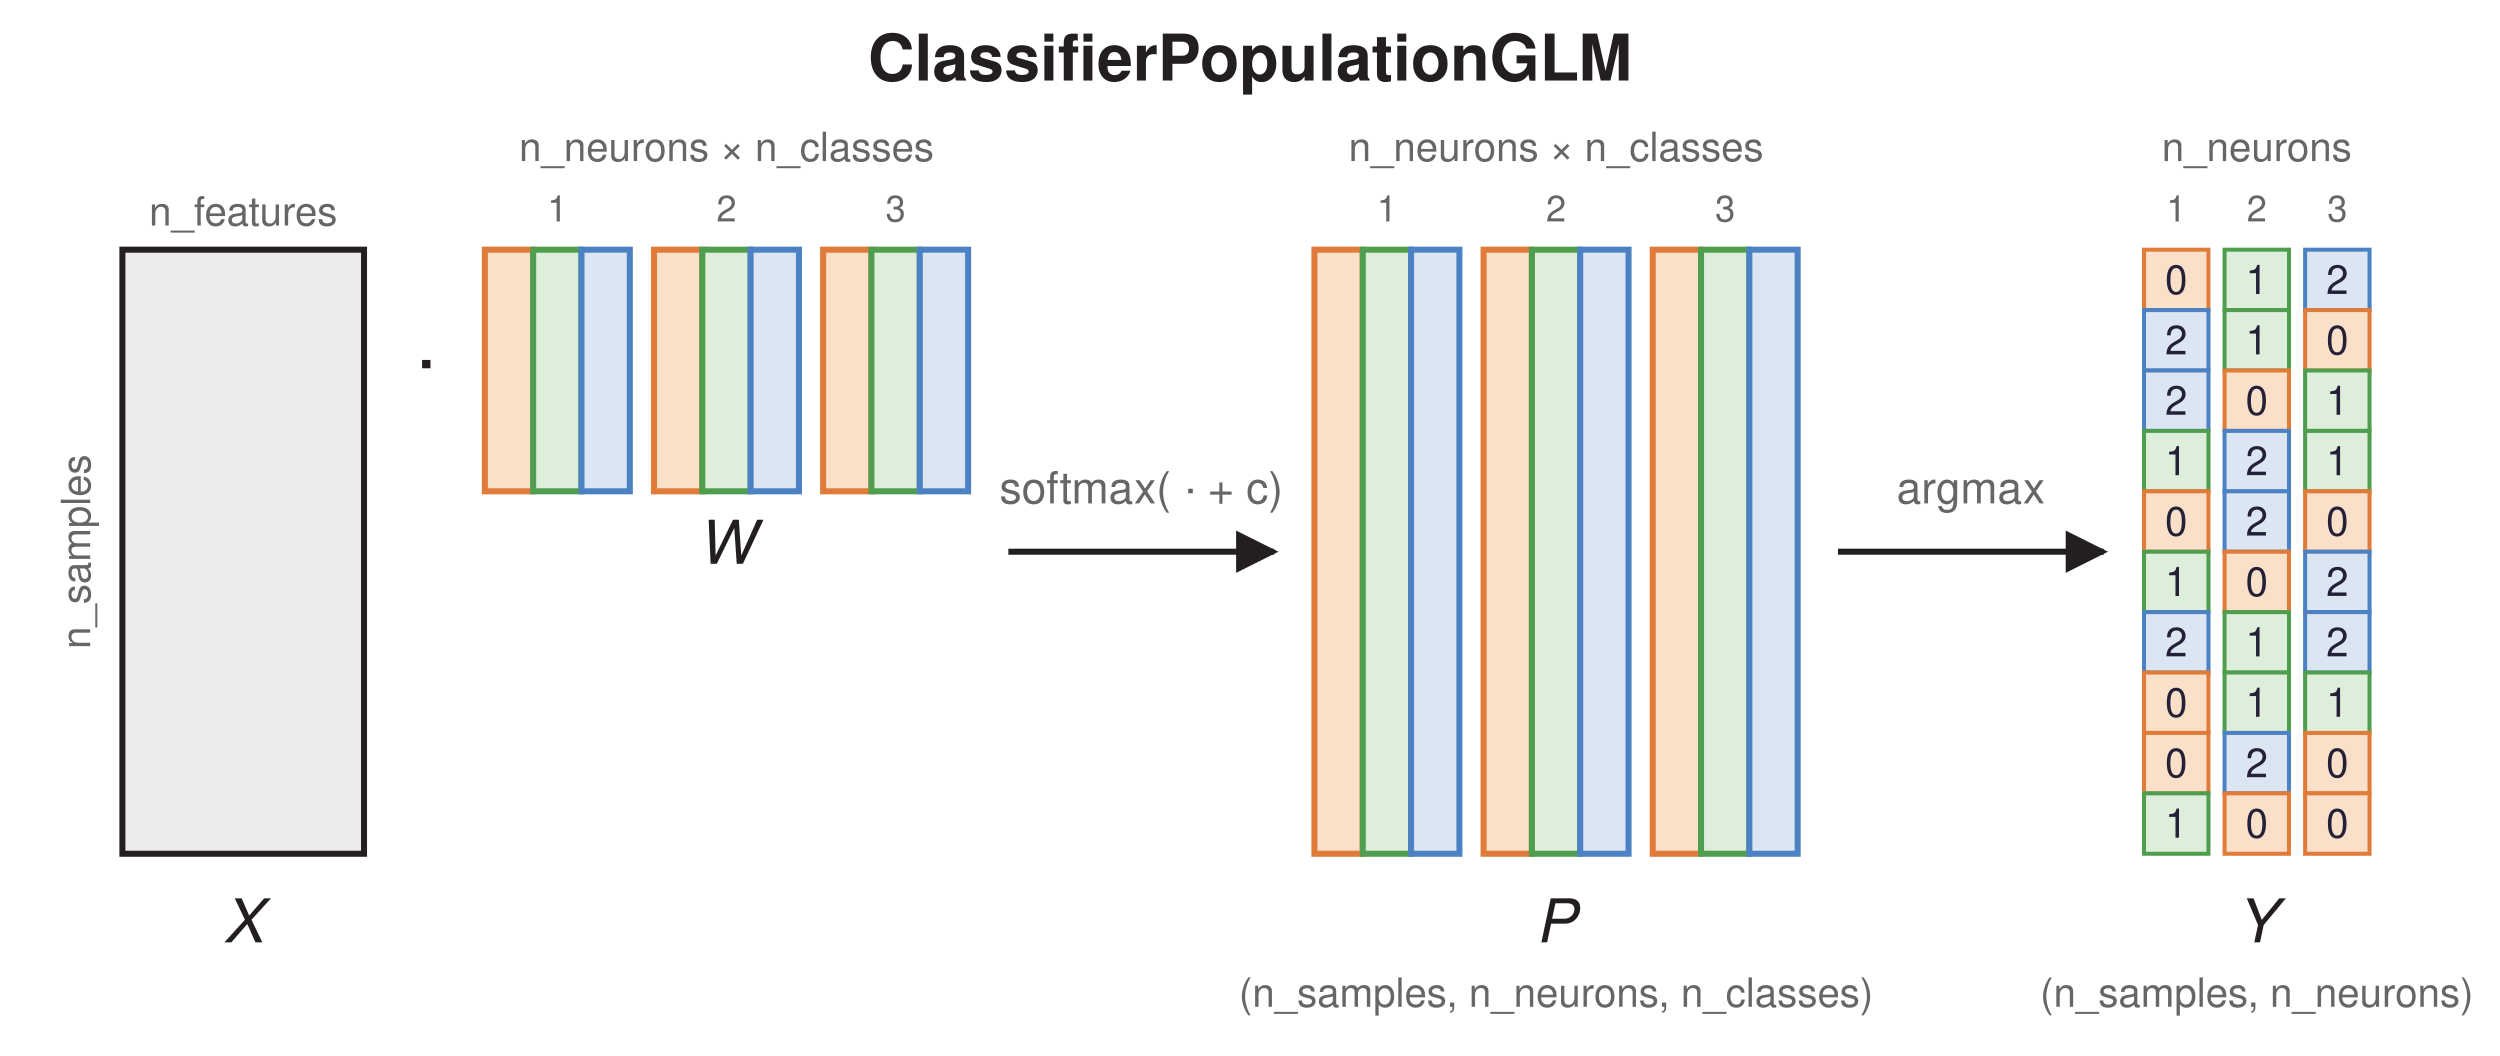
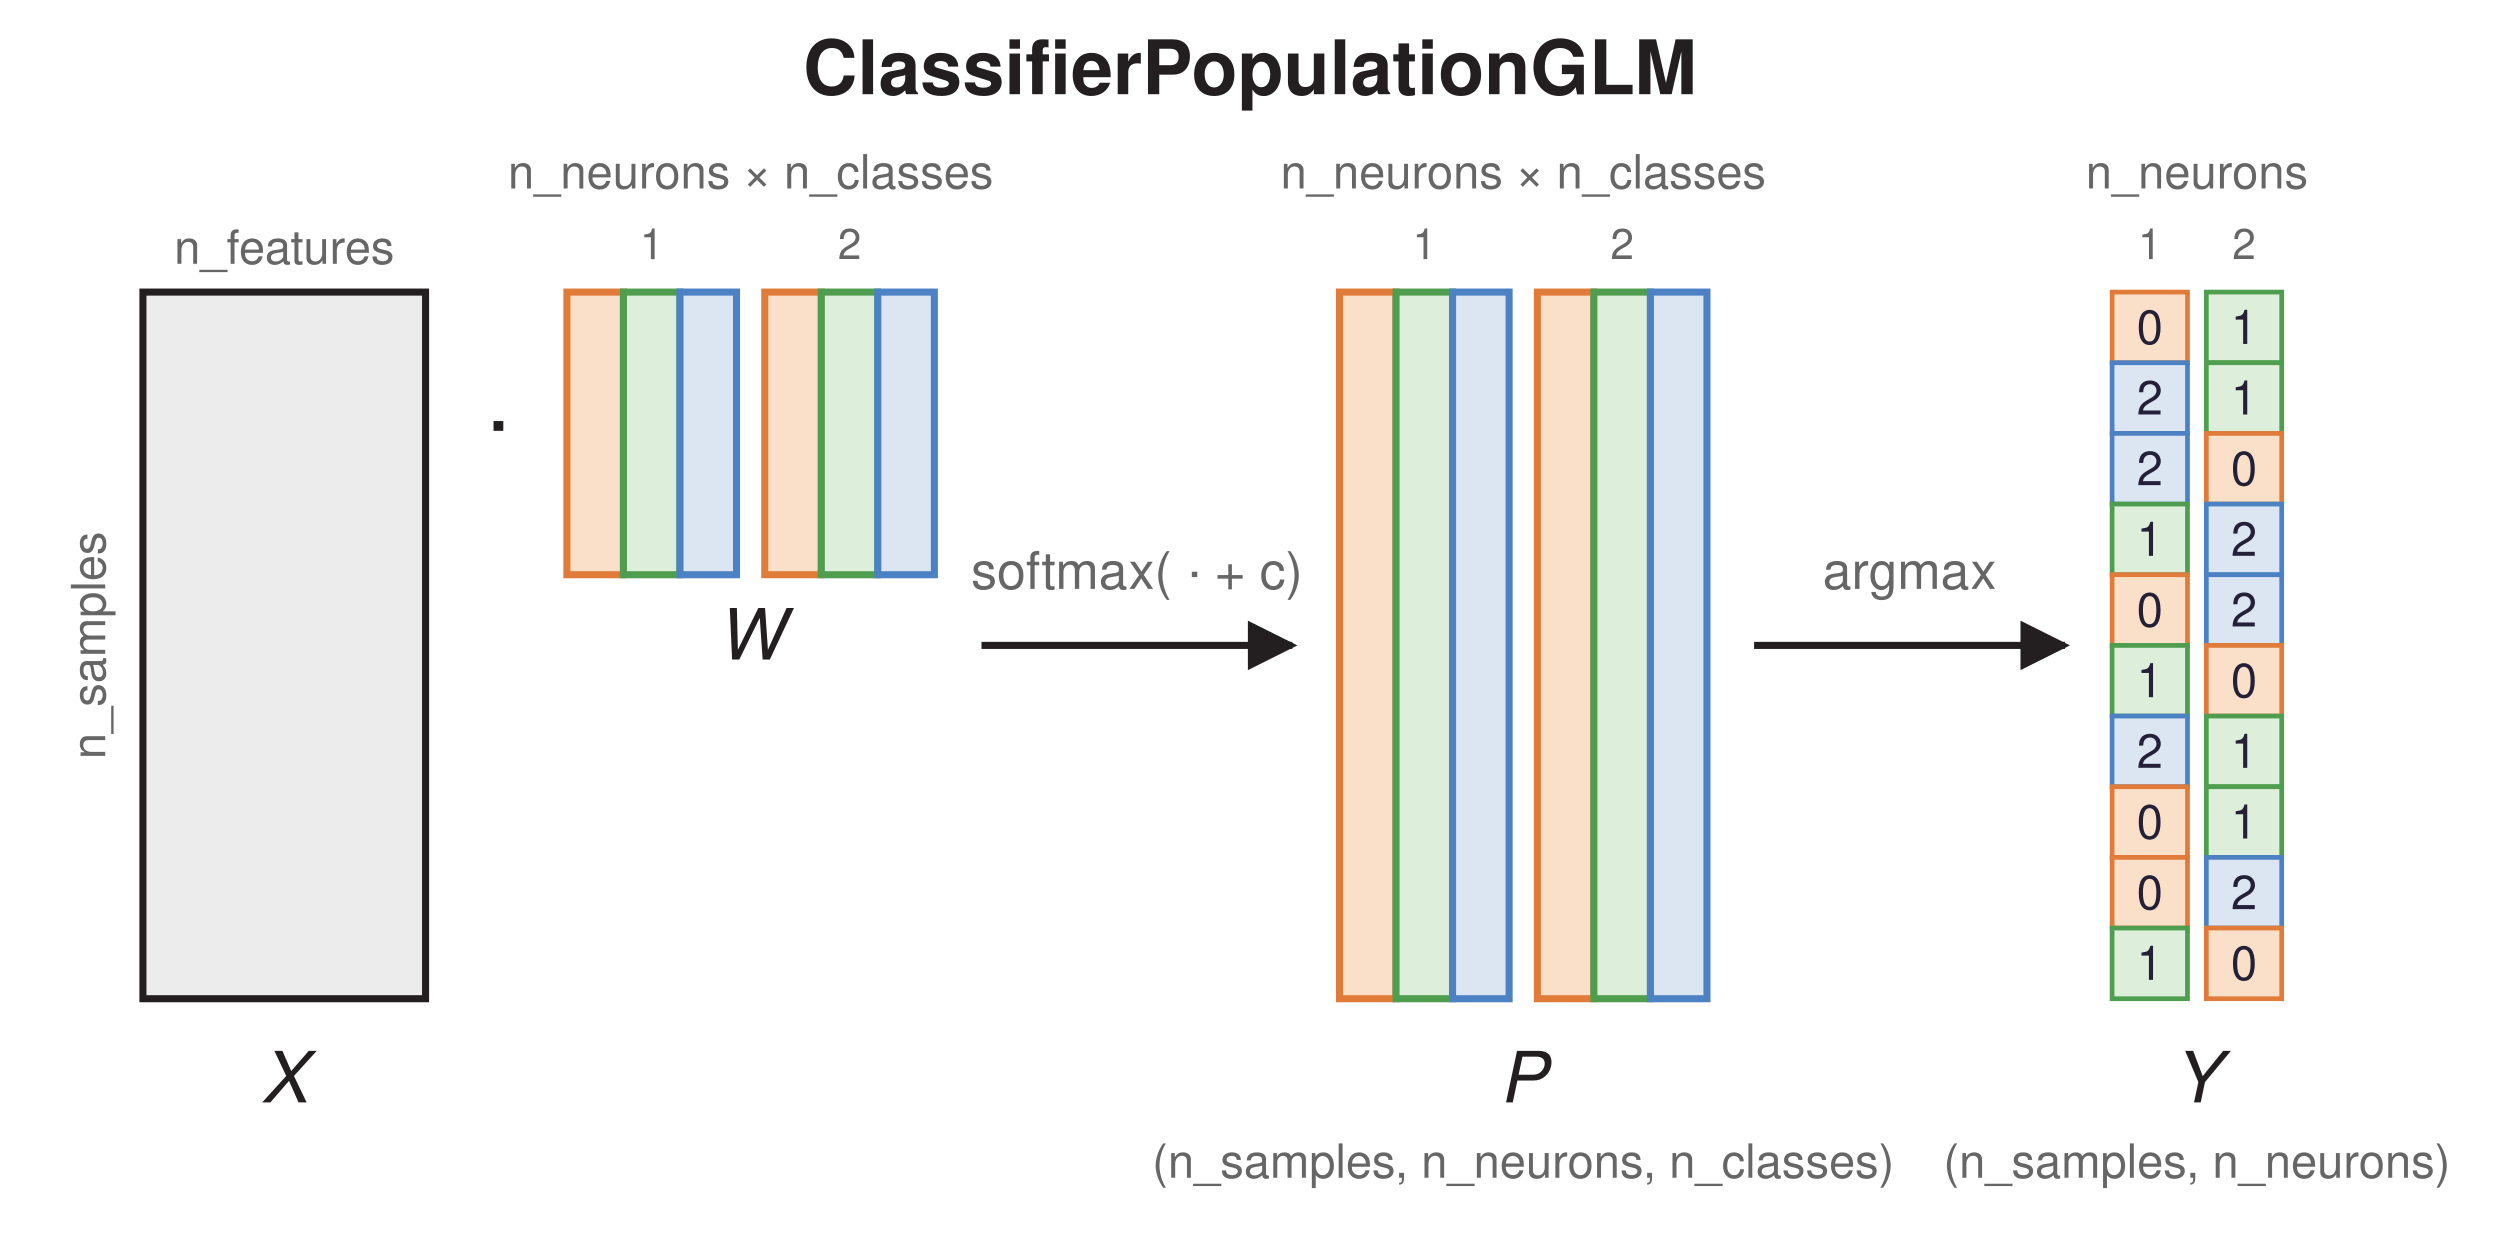
- <svg xmlns="http://www.w3.org/2000/svg" viewBox="0 0 620 262" width="744" height="314" font-family="Helvetica, Arial, sans-serif">
+ <svg xmlns="http://www.w3.org/2000/svg" viewBox="0 0 530 262" width="636" height="314" font-family="Helvetica, Arial, sans-serif">
  <defs>
    <marker id="arrow" viewBox="0 0 10 10" refX="9" refY="5" markerWidth="7" markerHeight="7" orient="auto">
      <path d="M0,0 L10,5 L0,10 z" fill="#231f20" />
    </marker>
  </defs>
-   <text x="310" y="20" font-size="16" text-anchor="middle" fill="#231f20" font-weight="bold">ClassifierPopulationGLM</text>
+   <text x="265" y="20" font-size="16" text-anchor="middle" fill="#231f20" font-weight="bold">ClassifierPopulationGLM</text>
  <text x="60" y="56" font-size="10" text-anchor="middle" fill="#666666">n_features</text>
  <text x="22" y="137" font-size="10" text-anchor="middle" fill="#666666" transform="rotate(-90 22 137)">n_samples</text>
  <rect x="30" y="62" width="60" height="150" fill="#ececec" stroke="#231f20" stroke-width="1.5" />
  <text x="60" y="234" font-size="15" text-anchor="middle" fill="#231f20" font-style="italic">X</text>
  <text x="105" y="96" font-size="20" text-anchor="middle" fill="#231f20">·</text>
-   <text x="180.0" y="40" font-size="10" text-anchor="middle" fill="#666666">n_neurons × n_classes</text>
+   <text x="159.0" y="40" font-size="10" text-anchor="middle" fill="#666666">n_neurons × n_classes</text>
  <text x="138.0" y="55" font-size="9" text-anchor="middle" fill="#666666">1</text>
  <rect x="120" y="62" width="12" height="60" fill="#FAE0C8" stroke="#E07B39" stroke-width="1.5" />
  <rect x="132" y="62" width="12" height="60" fill="#DDEFDA" stroke="#4F9E4F" stroke-width="1.5" />
  <rect x="144" y="62" width="12" height="60" fill="#DCE6F3" stroke="#4C82C3" stroke-width="1.5" />
  <text x="180.0" y="55" font-size="9" text-anchor="middle" fill="#666666">2</text>
  <rect x="162" y="62" width="12" height="60" fill="#FAE0C8" stroke="#E07B39" stroke-width="1.5" />
  <rect x="174" y="62" width="12" height="60" fill="#DDEFDA" stroke="#4F9E4F" stroke-width="1.5" />
  <rect x="186" y="62" width="12" height="60" fill="#DCE6F3" stroke="#4C82C3" stroke-width="1.5" />
-   <text x="222.0" y="55" font-size="9" text-anchor="middle" fill="#666666">3</text>
-   <rect x="204" y="62" width="12" height="60" fill="#FAE0C8" stroke="#E07B39" stroke-width="1.5" />
-   <rect x="216" y="62" width="12" height="60" fill="#DDEFDA" stroke="#4F9E4F" stroke-width="1.5" />
-   <rect x="228" y="62" width="12" height="60" fill="#DCE6F3" stroke="#4C82C3" stroke-width="1.5" />
-   <text x="180.0" y="140" font-size="15" text-anchor="middle" fill="#231f20" font-style="italic">W</text>
-   <text x="283.0" y="125" font-size="11" text-anchor="middle" fill="#666666">softmax( · + c)</text>
-   <line x1="250" y1="137" x2="316" y2="137" stroke="#231f20" stroke-width="1.5" marker-end="url(#arrow)" />
-   <text x="386.0" y="40" font-size="10" text-anchor="middle" fill="#666666">n_neurons × n_classes</text>
-   <text x="344.0" y="55" font-size="9" text-anchor="middle" fill="#666666">1</text>
+   <text x="159.0" y="140" font-size="15" text-anchor="middle" fill="#231f20" font-style="italic">W</text>
+   <text x="241.0" y="125" font-size="11" text-anchor="middle" fill="#666666">softmax( · + c)</text>
+   <line x1="208" y1="137" x2="274" y2="137" stroke="#231f20" stroke-width="1.5" marker-end="url(#arrow)" />
+   <text x="323.0" y="40" font-size="10" text-anchor="middle" fill="#666666">n_neurons × n_classes</text>
+   <text x="302.0" y="55" font-size="9" text-anchor="middle" fill="#666666">1</text>
+   <rect x="284" y="62" width="12" height="150" fill="#FAE0C8" stroke="#E07B39" stroke-width="1.5" />
+   <rect x="296" y="62" width="12" height="150" fill="#DDEFDA" stroke="#4F9E4F" stroke-width="1.5" />
+   <rect x="308" y="62" width="12" height="150" fill="#DCE6F3" stroke="#4C82C3" stroke-width="1.5" />
+   <text x="344.0" y="55" font-size="9" text-anchor="middle" fill="#666666">2</text>
  <rect x="326" y="62" width="12" height="150" fill="#FAE0C8" stroke="#E07B39" stroke-width="1.5" />
  <rect x="338" y="62" width="12" height="150" fill="#DDEFDA" stroke="#4F9E4F" stroke-width="1.5" />
  <rect x="350" y="62" width="12" height="150" fill="#DCE6F3" stroke="#4C82C3" stroke-width="1.5" />
-   <text x="386.0" y="55" font-size="9" text-anchor="middle" fill="#666666">2</text>
-   <rect x="368" y="62" width="12" height="150" fill="#FAE0C8" stroke="#E07B39" stroke-width="1.5" />
-   <rect x="380" y="62" width="12" height="150" fill="#DDEFDA" stroke="#4F9E4F" stroke-width="1.5" />
-   <rect x="392" y="62" width="12" height="150" fill="#DCE6F3" stroke="#4C82C3" stroke-width="1.5" />
-   <text x="428.0" y="55" font-size="9" text-anchor="middle" fill="#666666">3</text>
-   <rect x="410" y="62" width="12" height="150" fill="#FAE0C8" stroke="#E07B39" stroke-width="1.5" />
-   <rect x="422" y="62" width="12" height="150" fill="#DDEFDA" stroke="#4F9E4F" stroke-width="1.5" />
-   <rect x="434" y="62" width="12" height="150" fill="#DCE6F3" stroke="#4C82C3" stroke-width="1.5" />
-   <text x="386.0" y="234" font-size="15" text-anchor="middle" fill="#231f20" font-style="italic">P</text>
-   <text x="386.0" y="250" font-size="10" text-anchor="middle" fill="#666666">(n_samples, n_neurons, n_classes)</text>
-   <text x="489.0" y="125" font-size="11" text-anchor="middle" fill="#666666">argmax</text>
-   <line x1="456" y1="137" x2="522" y2="137" stroke="#231f20" stroke-width="1.5" marker-end="url(#arrow)" />
-   <text x="560" y="40" font-size="10" text-anchor="middle" fill="#666666">n_neurons</text>
-   <text x="540" y="55" font-size="9" text-anchor="middle" fill="#666666">1</text>
-   <rect x="532" y="62" width="16" height="15" fill="#FAE0C8" stroke="#E07B39" stroke-width="1" />
-   <text x="540" y="73" font-size="10" text-anchor="middle" fill="#232038">0</text>
-   <rect x="532" y="77" width="16" height="15" fill="#DCE6F3" stroke="#4C82C3" stroke-width="1" />
-   <text x="540" y="88" font-size="10" text-anchor="middle" fill="#232038">2</text>
-   <rect x="532" y="92" width="16" height="15" fill="#DCE6F3" stroke="#4C82C3" stroke-width="1" />
-   <text x="540" y="103" font-size="10" text-anchor="middle" fill="#232038">2</text>
-   <rect x="532" y="107" width="16" height="15" fill="#DDEFDA" stroke="#4F9E4F" stroke-width="1" />
-   <text x="540" y="118" font-size="10" text-anchor="middle" fill="#232038">1</text>
-   <rect x="532" y="122" width="16" height="15" fill="#FAE0C8" stroke="#E07B39" stroke-width="1" />
-   <text x="540" y="133" font-size="10" text-anchor="middle" fill="#232038">0</text>
-   <rect x="532" y="137" width="16" height="15" fill="#DDEFDA" stroke="#4F9E4F" stroke-width="1" />
-   <text x="540" y="148" font-size="10" text-anchor="middle" fill="#232038">1</text>
-   <rect x="532" y="152" width="16" height="15" fill="#DCE6F3" stroke="#4C82C3" stroke-width="1" />
-   <text x="540" y="163" font-size="10" text-anchor="middle" fill="#232038">2</text>
-   <rect x="532" y="167" width="16" height="15" fill="#FAE0C8" stroke="#E07B39" stroke-width="1" />
-   <text x="540" y="178" font-size="10" text-anchor="middle" fill="#232038">0</text>
-   <rect x="532" y="182" width="16" height="15" fill="#FAE0C8" stroke="#E07B39" stroke-width="1" />
-   <text x="540" y="193" font-size="10" text-anchor="middle" fill="#232038">0</text>
-   <rect x="532" y="197" width="16" height="15" fill="#DDEFDA" stroke="#4F9E4F" stroke-width="1" />
-   <text x="540" y="208" font-size="10" text-anchor="middle" fill="#232038">1</text>
-   <text x="560" y="55" font-size="9" text-anchor="middle" fill="#666666">2</text>
-   <rect x="552" y="62" width="16" height="15" fill="#DDEFDA" stroke="#4F9E4F" stroke-width="1" />
-   <text x="560" y="73" font-size="10" text-anchor="middle" fill="#232038">1</text>
-   <rect x="552" y="77" width="16" height="15" fill="#DDEFDA" stroke="#4F9E4F" stroke-width="1" />
-   <text x="560" y="88" font-size="10" text-anchor="middle" fill="#232038">1</text>
-   <rect x="552" y="92" width="16" height="15" fill="#FAE0C8" stroke="#E07B39" stroke-width="1" />
-   <text x="560" y="103" font-size="10" text-anchor="middle" fill="#232038">0</text>
-   <rect x="552" y="107" width="16" height="15" fill="#DCE6F3" stroke="#4C82C3" stroke-width="1" />
-   <text x="560" y="118" font-size="10" text-anchor="middle" fill="#232038">2</text>
-   <rect x="552" y="122" width="16" height="15" fill="#DCE6F3" stroke="#4C82C3" stroke-width="1" />
-   <text x="560" y="133" font-size="10" text-anchor="middle" fill="#232038">2</text>
-   <rect x="552" y="137" width="16" height="15" fill="#FAE0C8" stroke="#E07B39" stroke-width="1" />
-   <text x="560" y="148" font-size="10" text-anchor="middle" fill="#232038">0</text>
-   <rect x="552" y="152" width="16" height="15" fill="#DDEFDA" stroke="#4F9E4F" stroke-width="1" />
-   <text x="560" y="163" font-size="10" text-anchor="middle" fill="#232038">1</text>
-   <rect x="552" y="167" width="16" height="15" fill="#DDEFDA" stroke="#4F9E4F" stroke-width="1" />
-   <text x="560" y="178" font-size="10" text-anchor="middle" fill="#232038">1</text>
-   <rect x="552" y="182" width="16" height="15" fill="#DCE6F3" stroke="#4C82C3" stroke-width="1" />
-   <text x="560" y="193" font-size="10" text-anchor="middle" fill="#232038">2</text>
-   <rect x="552" y="197" width="16" height="15" fill="#FAE0C8" stroke="#E07B39" stroke-width="1" />
-   <text x="560" y="208" font-size="10" text-anchor="middle" fill="#232038">0</text>
-   <text x="580" y="55" font-size="9" text-anchor="middle" fill="#666666">3</text>
-   <rect x="572" y="62" width="16" height="15" fill="#DCE6F3" stroke="#4C82C3" stroke-width="1" />
-   <text x="580" y="73" font-size="10" text-anchor="middle" fill="#232038">2</text>
-   <rect x="572" y="77" width="16" height="15" fill="#FAE0C8" stroke="#E07B39" stroke-width="1" />
-   <text x="580" y="88" font-size="10" text-anchor="middle" fill="#232038">0</text>
-   <rect x="572" y="92" width="16" height="15" fill="#DDEFDA" stroke="#4F9E4F" stroke-width="1" />
-   <text x="580" y="103" font-size="10" text-anchor="middle" fill="#232038">1</text>
-   <rect x="572" y="107" width="16" height="15" fill="#DDEFDA" stroke="#4F9E4F" stroke-width="1" />
-   <text x="580" y="118" font-size="10" text-anchor="middle" fill="#232038">1</text>
-   <rect x="572" y="122" width="16" height="15" fill="#FAE0C8" stroke="#E07B39" stroke-width="1" />
-   <text x="580" y="133" font-size="10" text-anchor="middle" fill="#232038">0</text>
-   <rect x="572" y="137" width="16" height="15" fill="#DCE6F3" stroke="#4C82C3" stroke-width="1" />
-   <text x="580" y="148" font-size="10" text-anchor="middle" fill="#232038">2</text>
-   <rect x="572" y="152" width="16" height="15" fill="#DCE6F3" stroke="#4C82C3" stroke-width="1" />
-   <text x="580" y="163" font-size="10" text-anchor="middle" fill="#232038">2</text>
-   <rect x="572" y="167" width="16" height="15" fill="#DDEFDA" stroke="#4F9E4F" stroke-width="1" />
-   <text x="580" y="178" font-size="10" text-anchor="middle" fill="#232038">1</text>
-   <rect x="572" y="182" width="16" height="15" fill="#FAE0C8" stroke="#E07B39" stroke-width="1" />
-   <text x="580" y="193" font-size="10" text-anchor="middle" fill="#232038">0</text>
-   <rect x="572" y="197" width="16" height="15" fill="#FAE0C8" stroke="#E07B39" stroke-width="1" />
-   <text x="580" y="208" font-size="10" text-anchor="middle" fill="#232038">0</text>
-   <text x="560" y="234" font-size="15" text-anchor="middle" fill="#231f20" font-style="italic">Y</text>
-   <text x="560" y="250" font-size="10" text-anchor="middle" fill="#666666">(n_samples, n_neurons)</text>
+   <text x="323.0" y="234" font-size="15" text-anchor="middle" fill="#231f20" font-style="italic">P</text>
+   <text x="323.0" y="250" font-size="10" text-anchor="middle" fill="#666666">(n_samples, n_neurons, n_classes)</text>
+   <text x="405.0" y="125" font-size="11" text-anchor="middle" fill="#666666">argmax</text>
+   <line x1="372" y1="137" x2="438" y2="137" stroke="#231f20" stroke-width="1.5" marker-end="url(#arrow)" />
+   <text x="466" y="40" font-size="10" text-anchor="middle" fill="#666666">n_neurons</text>
+   <text x="456" y="55" font-size="9" text-anchor="middle" fill="#666666">1</text>
+   <rect x="448" y="62" width="16" height="15" fill="#FAE0C8" stroke="#E07B39" stroke-width="1" />
+   <text x="456" y="73" font-size="10" text-anchor="middle" fill="#232038">0</text>
+   <rect x="448" y="77" width="16" height="15" fill="#DCE6F3" stroke="#4C82C3" stroke-width="1" />
+   <text x="456" y="88" font-size="10" text-anchor="middle" fill="#232038">2</text>
+   <rect x="448" y="92" width="16" height="15" fill="#DCE6F3" stroke="#4C82C3" stroke-width="1" />
+   <text x="456" y="103" font-size="10" text-anchor="middle" fill="#232038">2</text>
+   <rect x="448" y="107" width="16" height="15" fill="#DDEFDA" stroke="#4F9E4F" stroke-width="1" />
+   <text x="456" y="118" font-size="10" text-anchor="middle" fill="#232038">1</text>
+   <rect x="448" y="122" width="16" height="15" fill="#FAE0C8" stroke="#E07B39" stroke-width="1" />
+   <text x="456" y="133" font-size="10" text-anchor="middle" fill="#232038">0</text>
+   <rect x="448" y="137" width="16" height="15" fill="#DDEFDA" stroke="#4F9E4F" stroke-width="1" />
+   <text x="456" y="148" font-size="10" text-anchor="middle" fill="#232038">1</text>
+   <rect x="448" y="152" width="16" height="15" fill="#DCE6F3" stroke="#4C82C3" stroke-width="1" />
+   <text x="456" y="163" font-size="10" text-anchor="middle" fill="#232038">2</text>
+   <rect x="448" y="167" width="16" height="15" fill="#FAE0C8" stroke="#E07B39" stroke-width="1" />
+   <text x="456" y="178" font-size="10" text-anchor="middle" fill="#232038">0</text>
+   <rect x="448" y="182" width="16" height="15" fill="#FAE0C8" stroke="#E07B39" stroke-width="1" />
+   <text x="456" y="193" font-size="10" text-anchor="middle" fill="#232038">0</text>
+   <rect x="448" y="197" width="16" height="15" fill="#DDEFDA" stroke="#4F9E4F" stroke-width="1" />
+   <text x="456" y="208" font-size="10" text-anchor="middle" fill="#232038">1</text>
+   <text x="476" y="55" font-size="9" text-anchor="middle" fill="#666666">2</text>
+   <rect x="468" y="62" width="16" height="15" fill="#DDEFDA" stroke="#4F9E4F" stroke-width="1" />
+   <text x="476" y="73" font-size="10" text-anchor="middle" fill="#232038">1</text>
+   <rect x="468" y="77" width="16" height="15" fill="#DDEFDA" stroke="#4F9E4F" stroke-width="1" />
+   <text x="476" y="88" font-size="10" text-anchor="middle" fill="#232038">1</text>
+   <rect x="468" y="92" width="16" height="15" fill="#FAE0C8" stroke="#E07B39" stroke-width="1" />
+   <text x="476" y="103" font-size="10" text-anchor="middle" fill="#232038">0</text>
+   <rect x="468" y="107" width="16" height="15" fill="#DCE6F3" stroke="#4C82C3" stroke-width="1" />
+   <text x="476" y="118" font-size="10" text-anchor="middle" fill="#232038">2</text>
+   <rect x="468" y="122" width="16" height="15" fill="#DCE6F3" stroke="#4C82C3" stroke-width="1" />
+   <text x="476" y="133" font-size="10" text-anchor="middle" fill="#232038">2</text>
+   <rect x="468" y="137" width="16" height="15" fill="#FAE0C8" stroke="#E07B39" stroke-width="1" />
+   <text x="476" y="148" font-size="10" text-anchor="middle" fill="#232038">0</text>
+   <rect x="468" y="152" width="16" height="15" fill="#DDEFDA" stroke="#4F9E4F" stroke-width="1" />
+   <text x="476" y="163" font-size="10" text-anchor="middle" fill="#232038">1</text>
+   <rect x="468" y="167" width="16" height="15" fill="#DDEFDA" stroke="#4F9E4F" stroke-width="1" />
+   <text x="476" y="178" font-size="10" text-anchor="middle" fill="#232038">1</text>
+   <rect x="468" y="182" width="16" height="15" fill="#DCE6F3" stroke="#4C82C3" stroke-width="1" />
+   <text x="476" y="193" font-size="10" text-anchor="middle" fill="#232038">2</text>
+   <rect x="468" y="197" width="16" height="15" fill="#FAE0C8" stroke="#E07B39" stroke-width="1" />
+   <text x="476" y="208" font-size="10" text-anchor="middle" fill="#232038">0</text>
+   <text x="466" y="234" font-size="15" text-anchor="middle" fill="#231f20" font-style="italic">Y</text>
+   <text x="466" y="250" font-size="10" text-anchor="middle" fill="#666666">(n_samples, n_neurons)</text>
</svg>
